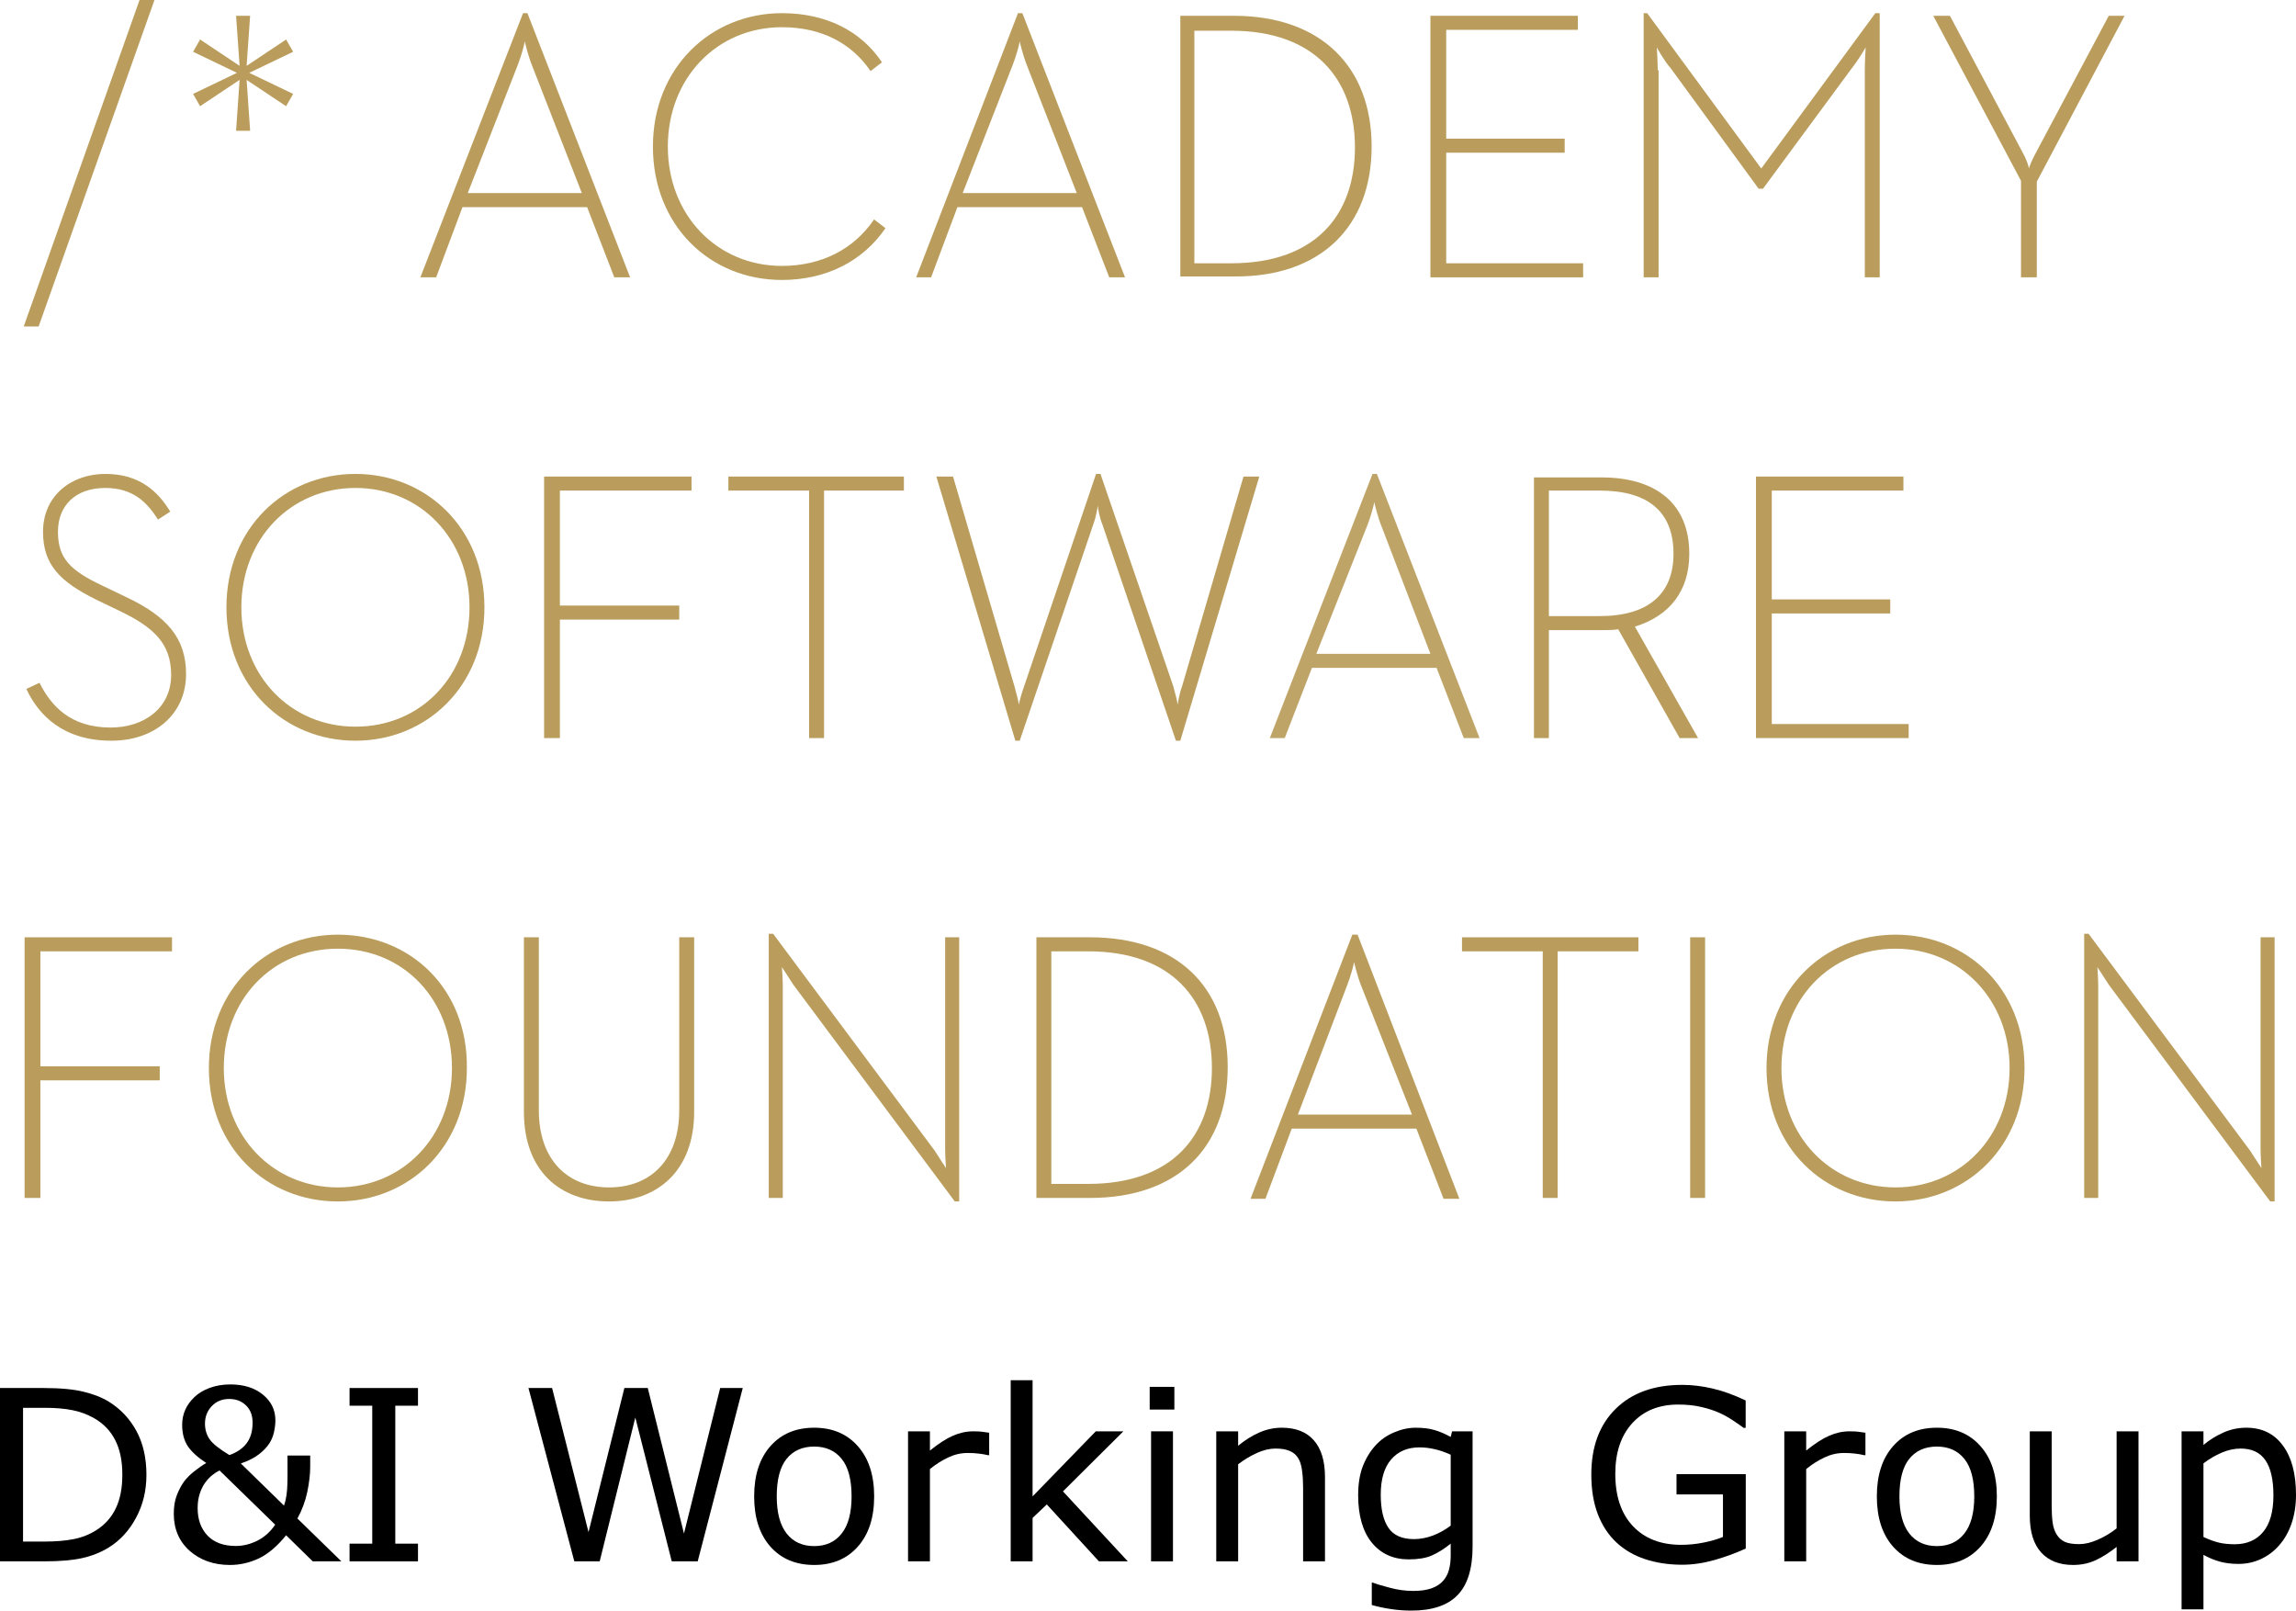
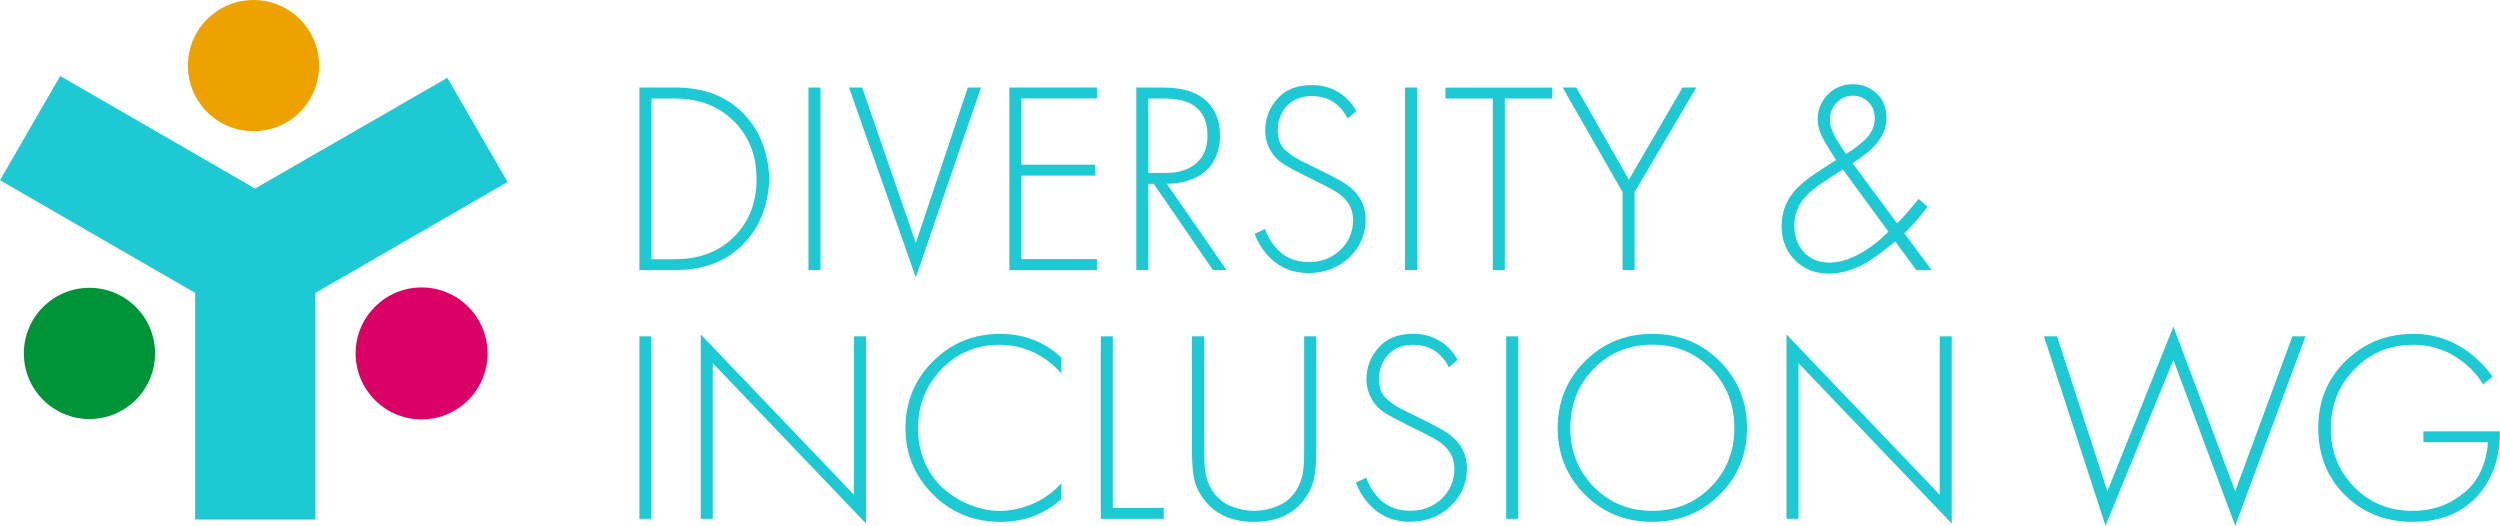
- <svg xmlns="http://www.w3.org/2000/svg" role="img" viewBox="-7.95 -7.7 385.254 270.226" version="1.1" id="svg4" width="385.254" height="270.226">
-   <defs id="defs4" />
-   <style id="style1">.st0{fill:#1dcad3}</style>
-   <style id="style2">.st0{fill:#1dcad3}</style>
-   <style id="style3">.st0{fill:#1dcad3}</style>
-   <style id="style4">.st0{fill:#1dcad3}</style>
-   <style id="style275" type="text/css">.st0{fill:#1dcad3}</style>
-   <g id="text444" transform="translate(-8.37969,53.04214)">
-     <path id="path1023" d="m 25,186.711 q 0,3.965 -1.738,7.188 -1.719,3.223 -4.59,5 -1.992,1.23 -4.453,1.777 -2.441,0.547 -6.445,0.547 H 0.43 V 172.14 H 7.695 q 4.258,0 6.758,0.625 2.52,0.605 4.258,1.68 2.969,1.855 4.629,4.941 Q 25,182.472 25,186.711 Z m -4.043,-0.059 q 0,-3.418 -1.191,-5.762 -1.191,-2.344 -3.555,-3.691 -1.719,-0.977 -3.652,-1.348 -1.934,-0.391 -4.629,-0.391 H 4.297 v 22.441 h 3.633 q 2.793,0 4.863,-0.41 2.09,-0.41 3.828,-1.523 2.168,-1.387 3.242,-3.652 1.094,-2.266 1.094,-5.664 z" />
-     <path id="path1025" d="m 42.812,177.961 q 0,-1.855 -1.113,-2.91 -1.094,-1.074 -2.812,-1.074 -1.797,0 -2.93,1.211 -1.133,1.191 -1.133,2.93 0,1.465 0.762,2.598 0.781,1.133 3.34,2.676 1.914,-0.684 2.891,-1.992 0.996,-1.328 0.996,-3.438 z m 3.789,17.109 -9.336,-9.102 q -0.605,0.293 -1.211,0.781 -0.605,0.469 -1.211,1.289 -0.547,0.762 -0.898,1.836 -0.352,1.074 -0.352,2.422 0,2.852 1.66,4.609 1.68,1.738 4.746,1.738 1.816,0 3.594,-0.879 1.797,-0.898 3.008,-2.695 z m 5.879,-11.602 v 1.875 q 0,1.875 -0.488,4.219 -0.488,2.344 -1.66,4.473 l 7.383,7.188 h -4.805 l -4.473,-4.375 q -2.246,2.773 -4.59,3.887 -2.344,1.094 -4.824,1.094 -4.062,0 -6.758,-2.363 -2.676,-2.383 -2.676,-6.23 0,-1.797 0.508,-3.105 0.508,-1.309 1.191,-2.266 0.684,-0.918 1.699,-1.719 1.016,-0.82 2.051,-1.426 -2.148,-1.406 -3.105,-2.832 -0.938,-1.426 -0.938,-3.594 0,-1.309 0.508,-2.48 0.527,-1.191 1.562,-2.168 0.977,-0.938 2.539,-1.523 1.582,-0.586 3.477,-0.586 3.379,0 5.469,1.719 2.09,1.699 2.09,4.316 0,0.859 -0.234,1.953 -0.234,1.074 -0.801,1.934 -0.625,0.957 -1.777,1.836 -1.152,0.879 -2.988,1.504 l 7.246,7.07 q 0.273,-0.781 0.41,-1.719 0.137,-0.938 0.156,-1.953 0.039,-1.094 0.02,-2.441 v -2.285 z" />
-     <path id="path1027" d="M 70.566,201.222 H 59.082 v -2.969 h 3.809 v -23.145 h -3.809 v -2.969 h 11.484 v 2.969 h -3.809 v 23.145 h 3.809 z" />
-     <path id="path1029" d="M 125.059,172.14 117.5,201.222 h -4.355 l -6.113,-24.141 -5.977,24.141 h -4.258 l -7.695,-29.082 h 3.965 l 6.113,24.18 6.016,-24.18 h 3.926 l 6.074,24.414 6.074,-24.414 z" />
-     <path id="path1031" d="m 147.109,190.324 q 0,5.332 -2.734,8.418 -2.734,3.086 -7.324,3.086 -4.629,0 -7.363,-3.086 -2.715,-3.086 -2.715,-8.418 0,-5.332 2.715,-8.418 2.734,-3.105 7.363,-3.105 4.59,0 7.324,3.105 2.734,3.086 2.734,8.418 z m -3.789,0 q 0,-4.238 -1.66,-6.289 -1.66,-2.07 -4.609,-2.07 -2.988,0 -4.648,2.07 -1.641,2.051 -1.641,6.289 0,4.102 1.66,6.23 1.66,2.109 4.629,2.109 2.93,0 4.59,-2.09 1.68,-2.109 1.68,-6.25 z" />
-     <path id="path1033" d="m 166.406,183.41 h -0.195 q -0.82,-0.195 -1.602,-0.273 -0.762,-0.098 -1.816,-0.098 -1.699,0 -3.281,0.762 -1.582,0.742 -3.047,1.934 v 15.488 h -3.672 V 179.406 h 3.672 v 3.223 q 2.188,-1.758 3.848,-2.48 1.68,-0.742 3.418,-0.742 0.957,0 1.387,0.059 0.43,0.039 1.289,0.176 z" />
-     <path id="path1035" d="m 189.668,201.222 h -4.844 l -8.75,-9.551 -2.383,2.266 v 7.285 h -3.672 v -30.391 h 3.672 v 19.492 l 10.605,-10.918 h 4.629 l -10.137,10.078 z" />
-     <path id="path1037" d="m 197.48,175.754 h -4.141 v -3.809 h 4.141 z m -0.234,25.469 h -3.672 v -21.816 h 3.672 z" />
-     <path id="path1039" d="m 222.754,201.222 h -3.672 v -12.422 q 0,-1.504 -0.176,-2.812 -0.176,-1.328 -0.645,-2.07 -0.488,-0.82 -1.406,-1.211 -0.918,-0.41 -2.383,-0.41 -1.504,0 -3.145,0.742 -1.641,0.742 -3.145,1.895 v 16.289 h -3.672 v -21.816 h 3.672 v 2.422 q 1.719,-1.426 3.555,-2.227 1.836,-0.801 3.77,-0.801 3.535,0 5.391,2.129 1.855,2.129 1.855,6.133 z" />
-     <path id="path1041" d="m 247.52,198.742 q 0,5.547 -2.52,8.145 -2.52,2.598 -7.754,2.598 -1.738,0 -3.398,-0.254 -1.641,-0.234 -3.242,-0.684 v -3.75 h 0.195 q 0.898,0.352 2.852,0.859 1.953,0.527 3.906,0.527 1.875,0 3.105,-0.449 1.23,-0.449 1.914,-1.25 0.684,-0.762 0.977,-1.836 0.293,-1.074 0.293,-2.402 v -1.992 q -1.66,1.328 -3.184,1.992 -1.504,0.645 -3.848,0.645 -3.906,0 -6.211,-2.812 -2.285,-2.832 -2.285,-7.969 0,-2.812 0.781,-4.844 0.801,-2.051 2.168,-3.535 1.27,-1.387 3.086,-2.148 1.816,-0.781 3.613,-0.781 1.895,0 3.164,0.391 1.289,0.371 2.715,1.152 l 0.234,-0.938 h 3.438 z m -3.672,-3.516 v -11.895 q -1.465,-0.664 -2.734,-0.938 -1.25,-0.293 -2.5,-0.293 -3.027,0 -4.766,2.031 -1.738,2.031 -1.738,5.898 0,3.672 1.289,5.566 1.289,1.895 4.277,1.895 1.602,0 3.203,-0.605 1.621,-0.625 2.969,-1.66 z" />
-     <path id="path1043" d="m 293.359,199.074 q -2.383,1.094 -5.215,1.914 -2.812,0.801 -5.449,0.801 -3.398,0 -6.23,-0.938 -2.832,-0.938 -4.824,-2.812 -2.012,-1.895 -3.105,-4.727 -1.094,-2.852 -1.094,-6.66 0,-6.973 4.062,-10.996 4.082,-4.043 11.191,-4.043 2.48,0 5.059,0.605 2.598,0.586 5.586,2.012 v 4.59 h -0.352 q -0.605,-0.469 -1.758,-1.23 -1.152,-0.762 -2.266,-1.27 -1.348,-0.605 -3.066,-0.996 -1.699,-0.41 -3.867,-0.41 -4.883,0 -7.734,3.145 -2.832,3.125 -2.832,8.477 0,5.645 2.969,8.789 2.969,3.125 8.086,3.125 1.875,0 3.73,-0.371 1.875,-0.371 3.281,-0.957 v -7.129 h -7.793 v -3.398 h 11.621 z" />
-     <path id="path1045" d="m 313.438,183.41 h -0.195 q -0.82,-0.195 -1.602,-0.273 -0.762,-0.098 -1.816,-0.098 -1.699,0 -3.281,0.762 -1.582,0.742 -3.047,1.934 v 15.488 h -3.672 V 179.406 h 3.672 v 3.223 q 2.188,-1.758 3.848,-2.48 1.68,-0.742 3.418,-0.742 0.957,0 1.387,0.059 0.43,0.039 1.289,0.176 z" />
-     <path id="path1047" d="m 335.488,190.324 q 0,5.332 -2.734,8.418 -2.734,3.086 -7.324,3.086 -4.629,0 -7.363,-3.086 -2.715,-3.086 -2.715,-8.418 0,-5.332 2.715,-8.418 2.734,-3.105 7.363,-3.105 4.59,0 7.324,3.105 2.734,3.086 2.734,8.418 z m -3.789,0 q 0,-4.238 -1.66,-6.289 -1.66,-2.07 -4.609,-2.07 -2.988,0 -4.648,2.07 -1.641,2.051 -1.641,6.289 0,4.102 1.66,6.23 1.66,2.109 4.629,2.109 2.93,0 4.59,-2.09 1.68,-2.109 1.68,-6.25 z" />
-     <path id="path1049" d="m 359.258,201.222 h -3.672 v -2.422 q -1.855,1.465 -3.555,2.246 -1.699,0.781 -3.75,0.781 -3.438,0 -5.352,-2.09 -1.914,-2.109 -1.914,-6.172 v -14.16 h 3.672 v 12.422 q 0,1.66 0.156,2.852 0.156,1.172 0.664,2.012 0.527,0.859 1.367,1.25 0.84,0.391 2.441,0.391 1.426,0 3.105,-0.742 1.699,-0.742 3.164,-1.895 v -16.289 h 3.672 z" />
-     <path id="path1051" d="m 385.684,190.051 q 0,2.656 -0.762,4.863 -0.762,2.188 -2.148,3.711 -1.289,1.445 -3.047,2.246 -1.738,0.781 -3.691,0.781 -1.699,0 -3.086,-0.371 -1.367,-0.371 -2.793,-1.152 v 9.141 h -3.672 v -29.863 h 3.672 v 2.285 q 1.465,-1.23 3.281,-2.051 1.836,-0.84 3.906,-0.84 3.945,0 6.133,2.988 2.207,2.969 2.207,8.262 z m -3.789,0.098 q 0,-3.945 -1.348,-5.898 -1.348,-1.953 -4.141,-1.953 -1.582,0 -3.184,0.684 -1.602,0.684 -3.066,1.797 v 12.363 q 1.562,0.703 2.676,0.957 1.133,0.254 2.559,0.254 3.066,0 4.785,-2.07 1.719,-2.07 1.719,-6.133 z" />
+ <svg xmlns="http://www.w3.org/2000/svg" id="Logos" viewBox="0 0 272.49 57.29">
+   <defs>
+     <style>
+       .cls-1 {
+         fill: #eda200;
+       }
+ 
+       .cls-2 {
+         fill: #009438;
+       }
+ 
+       .cls-3 {
+         fill: #1dcad3;
+       }
+ 
+       .cls-4 {
+         fill: #da0066;
+       }
+     </style>
+   </defs>
+   <g>
+     <polygon class="cls-3" points="55.32 19.83 40.94 28.13 34.38 31.92 34.38 56.63 21.27 56.63 21.27 31.92 14.71 28.14 0 19.64 6.56 8.28 27.8 20.55 48.76 8.48 55.32 19.83" />
+     <circle class="cls-1" cx="27.63" cy="7.15" r="7.15" />
+     <circle class="cls-2" cx="9.75" cy="38.52" r="7.15" />
+     <circle class="cls-4" cx="45.95" cy="38.52" r="7.19" />
  </g>
-   <g id="g2" transform="matrix(1.472459,0,0,1.472459,-3.970139,-7.7)">
-     <polygon class="st0" points="13.2,0 0,37.2 1.7,37.2 14.9,0 " id="polygon1" style="fill:#ba9d5c" />
-     <polygon class="st0" points="25.8,1.8 24.2,1.8 24.6,7.5 20.1,4.5 19.3,5.9 24.3,8.3 19.3,10.7 20.1,12.1 24.6,9.1 24.2,14.9 25.8,14.9 25.4,9.1 29.9,12.1 30.7,10.7 25.7,8.3 30.7,5.9 29.9,4.5 25.4,7.5 " id="polygon2" style="fill:#ba9d5c" />
-     <path class="st0" d="m 50,23.6 h 14.2 l 3.1,8 h 1.8 L 57.4,1.5 H 56.9 L 45.2,31.6 H 47 Z M 56.3,7.4 c 0.4,-1 0.8,-2.5 0.8,-2.7 0,0.1 0.4,1.7 0.8,2.7 L 63.6,22 h -13 z" id="path2" style="fill:#ba9d5c" />
-     <path class="st0" d="m 86.4,31.9 c 5,0 9.2,-2.1 11.8,-5.9 l -1.3,-1 c -2.3,3.4 -6,5.3 -10.5,5.3 -7.4,0 -13,-5.8 -13,-13.6 0,-7.8 5.6,-13.6 13,-13.6 4.6,0 8,1.9 10.1,5 l 1.3,-1 C 95.4,3.5 91.4,1.5 86.4,1.5 c -8.1,0 -14.7,6.2 -14.7,15.2 0,9 6.5,15.2 14.7,15.2 z" id="path3" style="fill:#ba9d5c" />
-     <path class="st0" d="m 106.4,23.6 h 14.2 l 3.1,8 h 1.8 L 113.8,1.5 h -0.5 l -11.6,30.1 h 1.7 z m 6.3,-16.2 c 0.4,-1 0.8,-2.5 0.8,-2.7 0,0.1 0.4,1.7 0.8,2.7 L 120,22 h -13 z" id="path4" style="fill:#ba9d5c" />
-     <path class="st0" d="m 153.6,16.7 c 0,-9.1 -5.8,-14.9 -15.7,-14.9 h -6.1 v 29.7 h 6.1 c 9.9,0.1 15.7,-5.7 15.7,-14.8 z M 133.4,30 V 3.5 h 4.2 c 9.5,0 14.1,5.5 14.1,13.3 0,7.8 -4.6,13.2 -14.1,13.2 z" id="path5" style="fill:#ba9d5c" />
-     <polygon class="st0" points="160.3,1.8 160.3,31.6 177.7,31.6 177.7,30 162.1,30 162.1,17.4 175.6,17.4 175.6,15.8 162.1,15.8 162.1,3.4 177.1,3.4 177.1,1.8 " id="polygon5" style="fill:#ba9d5c" />
-     <path class="st0" d="m 186.2,8 c 0,-1 -0.1,-2.6 -0.1,-2.6 0,0 0.8,1.5 1.6,2.4 l 10,13.7 h 0.5 L 208.3,7.8 c 0.8,-1 1.6,-2.4 1.6,-2.4 0,0 -0.1,1.5 -0.1,2.6 v 23.6 h 1.7 V 1.5 H 211 L 198,19.2 185,1.5 h -0.4 v 30.1 h 1.7 V 8 Z" id="path6" style="fill:#ba9d5c" />
-     <path class="st0" d="m 227.6,31.6 h 1.8 V 20.7 l 10,-18.9 h -1.8 l -8.3,15.6 c -0.4,0.7 -0.8,1.7 -0.8,1.8 0,-0.2 -0.3,-1.1 -0.7,-1.8 L 219.5,1.8 h -1.9 l 10,18.8 z" id="path7" style="fill:#ba9d5c" />
-     <path class="st0" d="m 18.5,76.8 c 0,-4.1 -2.2,-6.6 -6.9,-8.8 L 8.9,66.7 c -3.6,-1.7 -5,-3.1 -5,-6.1 0,-3 2,-5 5.4,-5 3.2,0 4.8,1.7 6,3.6 l 1.4,-0.9 C 15.3,56 13.2,54 9.3,54 c -3.9,0 -7.1,2.5 -7.1,6.6 0,3.8 2,5.7 6,7.7 l 2.7,1.3 c 4,1.9 5.9,3.8 5.9,7.3 0,3.8 -3.1,6 -6.9,6 -4.6,0 -6.8,-2.5 -8.1,-5.1 l -1.5,0.7 c 1.4,3 4.2,5.9 9.7,5.9 4.9,0 8.5,-3 8.5,-7.6 z" id="path8" style="fill:#ba9d5c" />
-     <path class="st0" d="m 37.8,84.4 c 8.1,0 14.7,-6.2 14.7,-15.2 0,-9 -6.6,-15.2 -14.7,-15.2 -8.1,0 -14.7,6.2 -14.7,15.2 0,9 6.6,15.2 14.7,15.2 z m 0,-28.8 c 7.4,0 13,5.8 13,13.6 0,7.8 -5.5,13.6 -13,13.6 -7.4,0 -13,-5.8 -13,-13.6 0,-7.8 5.6,-13.6 13,-13.6 z" id="path9" style="fill:#ba9d5c" />
-     <polygon class="st0" points="74.7,70.6 74.7,69 61.1,69 61.1,55.9 76.1,55.9 76.1,54.3 59.3,54.3 59.3,84.1 61.1,84.1 61.1,70.6 " id="polygon9" style="fill:#ba9d5c" />
-     <polygon class="st0" points="91.2,84.1 91.2,55.9 100.3,55.9 100.3,54.3 80.3,54.3 80.3,55.9 89.5,55.9 89.5,84.1 " id="polygon10" style="fill:#ba9d5c" />
-     <path class="st0" d="m 132,78.2 c -0.3,0.8 -0.5,2 -0.5,2.1 0,-0.2 -0.3,-1.4 -0.5,-2.1 L 122.7,54 h -0.5 L 114,78.2 c -0.3,0.8 -0.6,2 -0.6,2.1 0,-0.2 -0.3,-1.4 -0.5,-2.1 l -7,-23.9 H 104 l 9,30.1 h 0.5 l 8.4,-24.7 c 0.3,-0.8 0.5,-2 0.5,-2.1 0,0.3 0.2,1.4 0.5,2.1 l 8.4,24.7 h 0.5 l 9,-30.1 H 139 Z" id="path10" style="fill:#ba9d5c" />
-     <path class="st0" d="M 146.8,76.1 H 161 l 3.1,8 h 1.8 L 154.2,54 h -0.5 L 142,84.1 h 1.7 z m 6.3,-16.2 c 0.4,-1 0.8,-2.5 0.8,-2.7 0,0.1 0.4,1.7 0.8,2.7 l 5.6,14.6 h -13 z" id="path11" style="opacity:0.922;fill:#ba9d5c" />
-     <path class="st0" d="m 189.8,63.1 c 0,-5.8 -3.9,-8.7 -10,-8.7 h -7.7 v 29.7 h 1.7 V 71.8 h 6 c 0.7,0 1.3,0 1.9,-0.1 l 7,12.4 h 2.1 l -7.2,-12.7 c 3.9,-1.2 6.2,-4 6.2,-8.3 z m -10.2,7.1 h -5.8 V 55.9 h 5.8 c 5.5,0 8.4,2.4 8.4,7.2 0,4.6 -2.9,7.1 -8.4,7.1 z" id="path12" style="fill:#ba9d5c" />
-     <polygon class="st0" points="197.4,54.3 197.4,84.1 214.8,84.1 214.8,82.5 199.2,82.5 199.2,69.9 212.7,69.9 212.7,68.3 199.2,68.3 199.2,55.9 214.2,55.9 214.2,54.3 " id="polygon12" style="fill:#ba9d5c" />
-     <polygon class="st0" points="1.9,136.5 1.9,123.1 15.5,123.1 15.5,121.5 1.9,121.5 1.9,108.4 16.9,108.4 16.9,106.8 0.1,106.8 0.1,136.5 " id="polygon13" style="fill:#ba9d5c" />
-     <path class="st0" d="m 35.8,106.5 c -8.1,0 -14.7,6.2 -14.7,15.2 0,9.1 6.6,15.2 14.7,15.2 8.1,0 14.7,-6.2 14.7,-15.2 0.1,-9.1 -6.5,-15.2 -14.7,-15.2 z m 0,28.8 c -7.4,0 -13,-5.8 -13,-13.6 0,-7.8 5.5,-13.6 13,-13.6 7.5,0 13,5.8 13,13.6 0,7.8 -5.6,13.6 -13,13.6 z" id="path13" style="fill:#ba9d5c" />
-     <path class="st0" d="m 74.7,126.5 c 0,5.7 -3.3,8.8 -8,8.8 -4.7,0 -8,-3.1 -8,-8.8 V 106.8 H 57 v 19.9 c 0,6.7 4.1,10.2 9.7,10.2 5.5,0 9.7,-3.5 9.7,-10.2 v -19.9 h -1.7 z" id="path14" style="fill:#ba9d5c" />
-     <path class="st0" d="m 105,130.9 c 0,0.9 0.1,2.2 0.1,2.2 0,0 -0.8,-1.2 -1.3,-2 L 85.4,106.4 h -0.5 v 30.1 h 1.6 v -24.1 c 0,-0.9 -0.1,-2.2 -0.1,-2.2 0,0 0.8,1.2 1.3,2 l 18.4,24.7 h 0.5 V 106.8 H 105 Z" id="path15" style="fill:#ba9d5c" />
-     <path class="st0" d="m 121.5,106.8 h -6.1 v 29.7 h 6.1 c 10,0 15.7,-5.7 15.7,-14.9 0,-9.2 -5.8,-14.8 -15.7,-14.8 z m -0.2,28.1 h -4.2 v -26.5 h 4.2 c 9.5,0 14.1,5.5 14.1,13.3 0,7.8 -4.6,13.2 -14.1,13.2 z" id="path16" style="fill:#ba9d5c" />
-     <path class="st0" d="m 151.4,106.5 -11.6,30.1 h 1.7 l 3,-8 h 14.2 l 3.1,8 h 1.8 L 152,106.5 Z m 6.8,20.5 h -13 l 5.6,-14.7 c 0.4,-1 0.8,-2.5 0.8,-2.7 0,0.1 0.4,1.7 0.8,2.7 z" id="path17" style="fill:#ba9d5c" />
-     <polygon class="st0" points="173.1,108.4 173.1,136.5 174.8,136.5 174.8,108.4 184,108.4 184,106.8 163.9,106.8 163.9,108.4 " id="polygon17" style="fill:#ba9d5c" />
-     <rect x="189.9" y="106.8" class="st0" width="1.7" height="29.7" id="rect17" style="fill:#ba9d5c" />
-     <path class="st0" d="m 213.3,106.5 c -8.1,0 -14.7,6.2 -14.7,15.2 0,9.1 6.6,15.2 14.7,15.2 8.1,0 14.7,-6.2 14.7,-15.2 0,-9.1 -6.6,-15.2 -14.7,-15.2 z m 0,28.8 c -7.4,0 -13,-5.8 -13,-13.6 0,-7.8 5.5,-13.6 13,-13.6 7.4,0 13,5.8 13,13.6 0,7.8 -5.6,13.6 -13,13.6 z" id="path18" style="fill:#ba9d5c" />
-     <path class="st0" d="m 254.9,106.8 v 24.1 c 0,0.9 0.1,2.2 0.1,2.2 0,0 -0.8,-1.2 -1.3,-2 l -18.4,-24.7 h -0.5 v 30.1 h 1.6 v -24.1 c 0,-0.9 -0.1,-2.2 -0.1,-2.2 0,0 0.8,1.2 1.3,2 l 18.4,24.7 h 0.5 v -30.1 z" id="path19" style="fill:#ba9d5c" />
+   <g>
+     <path class="cls-3" d="M73.63,29.43h-3.94V9.54h3.94c3.04,0,5.49.92,7.34,2.77.97.97,1.69,2.11,2.16,3.4.47,1.29.7,2.55.7,3.79s-.23,2.46-.69,3.74-1.18,2.42-2.18,3.42c-1.85,1.85-4.29,2.77-7.34,2.77ZM71.01,10.74v17.51h2.59c2.62,0,4.76-.81,6.4-2.43,1.64-1.62,2.46-3.72,2.46-6.31s-.83-4.67-2.48-6.31c-1.65-1.64-3.78-2.46-6.38-2.46h-2.59Z" />
+     <path class="cls-3" d="M88.12,9.54h1.31v19.89h-1.31V9.54Z" />
+     <path class="cls-3" d="M92.54,9.54h1.43l5.85,16.94,5.67-16.94h1.43l-7.1,20.7-7.28-20.7Z" />
+     <path class="cls-3" d="M119.56,9.54v1.19h-8.23v7.22h8.05v1.19h-8.05v9.1h8.23v1.19h-9.54V9.54h9.54Z" />
+     <path class="cls-3" d="M133.69,29.43h-1.49l-6.44-9.39h-.6v9.39h-1.31V9.54h2.86c1.81,0,3.21.34,4.21,1.01,1.37.95,2.06,2.38,2.06,4.26,0,1.09-.27,2.07-.81,2.94-.54.86-1.38,1.5-2.54,1.89-.76.26-1.57.39-2.45.39l6.5,9.39ZM125.16,10.74v8.11h1.91c1.41,0,2.52-.36,3.33-1.07s1.21-1.71,1.21-2.98c0-1.67-.59-2.82-1.76-3.46-.7-.4-1.71-.6-3.04-.6h-1.64Z" />
+     <path class="cls-3" d="M147.83,12.11l-.95.81c-.83-1.63-2.14-2.45-3.91-2.45-1.13,0-2.03.36-2.7,1.07-.67.72-1,1.59-1,2.62,0,.52.07.96.22,1.34.15.38.42.73.81,1.04.39.32.73.56,1.03.73.3.17.78.41,1.43.73,2.15,1.03,3.47,1.73,3.97,2.09,1.41.97,2.12,2.26,2.12,3.85s-.61,3.03-1.82,4.15c-1.21,1.11-2.67,1.67-4.38,1.67-1.89,0-3.43-.7-4.62-2.09-.58-.68-1-1.4-1.28-2.18l1.13-.54c.24.72.6,1.35,1.07,1.91.89,1.13,2.14,1.7,3.73,1.7,1.35,0,2.49-.44,3.41-1.31.92-.87,1.39-1.97,1.39-3.28s-.65-2.34-1.94-3.13c-.58-.34-1.7-.91-3.37-1.73-1.09-.54-1.89-.97-2.4-1.31-.51-.34-.92-.78-1.24-1.31-.42-.7-.63-1.45-.63-2.27,0-1.29.44-2.44,1.31-3.44.87-1,2.14-1.51,3.79-1.51,1.01,0,1.95.24,2.8.73.85.49,1.53,1.19,2.03,2.1Z" />
+     <path class="cls-3" d="M153.14,9.54h1.31v19.89h-1.31V9.54Z" />
+     <path class="cls-3" d="M169.18,10.74h-5.16v18.7h-1.31V10.74h-5.16v-1.19h11.63v1.19Z" />
+     <path class="cls-3" d="M176.85,29.43v-8.5l-6.53-11.39h1.49l5.73,10.05,5.85-10.05h1.49l-6.71,11.39v8.5h-1.31Z" />
+     <path class="cls-3" d="M209.15,21.71l.95.81c-.78,1.05-1.62,2.02-2.54,2.89l2.98,4.03h-1.67l-2.3-3.13c-1.51,1.25-2.68,2.1-3.52,2.53-1.29.66-2.53.98-3.7.98-1.45,0-2.65-.46-3.61-1.37-1.03-.99-1.55-2.25-1.55-3.76s.44-2.7,1.31-3.76c.54-.66,1.37-1.36,2.5-2.12l2.12-1.37c-.78-1.21-1.3-2.1-1.58-2.67-.28-.57-.42-1.15-.42-1.75,0-1.07.38-1.99,1.13-2.74.72-.74,1.63-1.1,2.74-1.1.97,0,1.82.33,2.53.98.74.68,1.1,1.58,1.1,2.71s-.49,2.22-1.46,3.19c-.48.48-1.22,1.05-2.24,1.73l4.86,6.56c.68-.68,1.45-1.56,2.33-2.65ZM205.84,25.26l-4.98-6.8-1.88,1.22c-1.17.76-2.02,1.48-2.54,2.18-.58.8-.86,1.71-.86,2.74,0,1.19.35,2.16,1.04,2.89.72.76,1.64,1.13,2.77,1.13s2.26-.36,3.49-1.07c.97-.54,1.96-1.3,2.95-2.3ZM201.21,16.79c.99-.64,1.73-1.2,2.21-1.7.62-.66.92-1.38.92-2.18,0-.74-.23-1.33-.69-1.79-.46-.46-1.03-.69-1.73-.69-.64,0-1.18.22-1.64.66-.56.52-.83,1.18-.83,2,0,.32.07.66.21,1.03.14.37.27.66.4.88.13.22.33.54.61.97.28.43.46.7.54.82Z" />
+     <path class="cls-3" d="M69.69,36.66h1.31v19.89h-1.31v-19.89Z" />
+     <path class="cls-3" d="M77.69,56.55h-1.31v-20.1l16.7,17.48v-17.27h1.31v20.4l-16.7-17.48v16.97Z" />
+     <path class="cls-3" d="M115.68,38.98v1.73c-.85-.99-1.86-1.76-3.03-2.31-1.16-.55-2.39-.82-3.68-.82-2.52,0-4.64.88-6.35,2.65-1.71,1.77-2.56,3.93-2.56,6.47,0,1.41.27,2.7.82,3.88.55,1.17,1.26,2.12,2.15,2.85.88.73,1.84,1.28,2.88,1.67s2.07.58,3.1.58c1.11,0,2.27-.24,3.46-.73,1.19-.49,2.27-1.25,3.22-2.28v1.73c-1.87,1.65-4.08,2.48-6.62,2.48-2.94,0-5.41-1-7.4-3.01-1.99-2.01-2.98-4.41-2.98-7.22s1-5.29,3.01-7.28c2.01-1.99,4.44-2.98,7.31-2.98,2.62,0,4.85.87,6.68,2.59Z" />
+     <path class="cls-3" d="M119.98,36.66h1.31v18.7h5.55v1.19h-6.86v-19.89Z" />
+     <path class="cls-3" d="M129.94,36.66h1.31v12.44c0,1.05.05,1.89.16,2.52.11.63.33,1.22.67,1.77.52.83,1.21,1.43,2.07,1.77.86.35,1.71.52,2.55.52s1.69-.17,2.55-.52c.86-.35,1.56-.94,2.07-1.77.34-.56.56-1.15.67-1.77.11-.63.16-1.47.16-2.52v-12.44h1.31v12.44c0,1.23-.07,2.22-.21,2.95-.14.74-.45,1.45-.92,2.15-1.23,1.79-3.11,2.68-5.64,2.68s-4.4-.9-5.64-2.68c-.48-.7-.79-1.41-.92-2.15-.14-.74-.21-1.72-.21-2.95v-12.44Z" />
+     <path class="cls-3" d="M158.87,39.22l-.95.81c-.83-1.63-2.14-2.45-3.91-2.45-1.13,0-2.03.36-2.7,1.07-.67.72-1,1.59-1,2.62,0,.52.07.96.22,1.34.15.38.42.73.81,1.04.39.32.73.56,1.03.73.3.17.78.41,1.43.73,2.15,1.03,3.47,1.73,3.97,2.09,1.41.97,2.12,2.26,2.12,3.85s-.61,3.03-1.82,4.15c-1.21,1.11-2.67,1.67-4.38,1.67-1.89,0-3.43-.7-4.62-2.09-.58-.68-1-1.4-1.28-2.18l1.13-.54c.24.72.6,1.35,1.07,1.91.89,1.13,2.14,1.7,3.73,1.7,1.35,0,2.49-.44,3.41-1.31.92-.87,1.39-1.97,1.39-3.28s-.65-2.34-1.94-3.13c-.58-.34-1.7-.91-3.37-1.73-1.09-.54-1.89-.97-2.4-1.31-.51-.34-.92-.78-1.24-1.31-.42-.7-.63-1.45-.63-2.27,0-1.29.44-2.44,1.31-3.44.87-1,2.14-1.51,3.79-1.51,1.01,0,1.95.24,2.8.73.85.49,1.53,1.19,2.03,2.1Z" />
+     <path class="cls-3" d="M164.17,36.66h1.31v19.89h-1.31v-19.89Z" />
+     <path class="cls-3" d="M172.76,39.37c1.99-1.99,4.43-2.98,7.34-2.98s5.35.99,7.34,2.98c1.99,1.99,2.98,4.41,2.98,7.28s-.99,5.28-2.98,7.26c-1.99,1.98-4.43,2.97-7.34,2.97s-5.37-.99-7.35-2.97c-1.98-1.98-2.97-4.4-2.97-7.26s.99-5.29,2.98-7.28ZM173.72,53.07c1.71,1.74,3.84,2.61,6.38,2.61s4.67-.87,6.38-2.61c1.71-1.74,2.56-3.88,2.56-6.43s-.85-4.72-2.56-6.46c-1.71-1.74-3.84-2.61-6.38-2.61s-4.67.87-6.38,2.61c-1.71,1.74-2.56,3.89-2.56,6.46s.85,4.69,2.56,6.43Z" />
+     <path class="cls-3" d="M196.03,56.55h-1.31v-20.1l16.7,17.48v-17.27h1.31v20.4l-16.7-17.48v16.97Z" />
+     <path class="cls-3" d="M222.78,36.66h1.43l5.49,16.88,7.19-17.95,6.74,17.95,6.23-16.88h1.43l-7.66,20.64-6.74-18.07-7.4,18.07-6.71-20.64Z" />
+     <path class="cls-3" d="M264.14,48.2v-1.19h8.35c0,2.62-.68,4.8-2.03,6.53-1.75,2.23-4.25,3.34-7.49,3.34-2.94,0-5.39-.96-7.35-2.89-1.96-1.93-2.94-4.37-2.94-7.34s1-5.36,3-7.32c2-1.96,4.46-2.94,7.38-2.94,2.29,0,4.36.72,6.23,2.15.91.72,1.71,1.55,2.39,2.51l-1.04.83c-.48-.81-1.11-1.55-1.91-2.21-1.67-1.39-3.57-2.09-5.7-2.09-2.54,0-4.68.88-6.4,2.65s-2.58,3.93-2.58,6.47.84,4.63,2.54,6.37c1.69,1.74,3.81,2.61,6.35,2.61,1.57,0,2.97-.33,4.19-1s2.13-1.46,2.73-2.37c.8-1.23,1.23-2.6,1.31-4.12h-7.04Z" />
  </g>
</svg>
